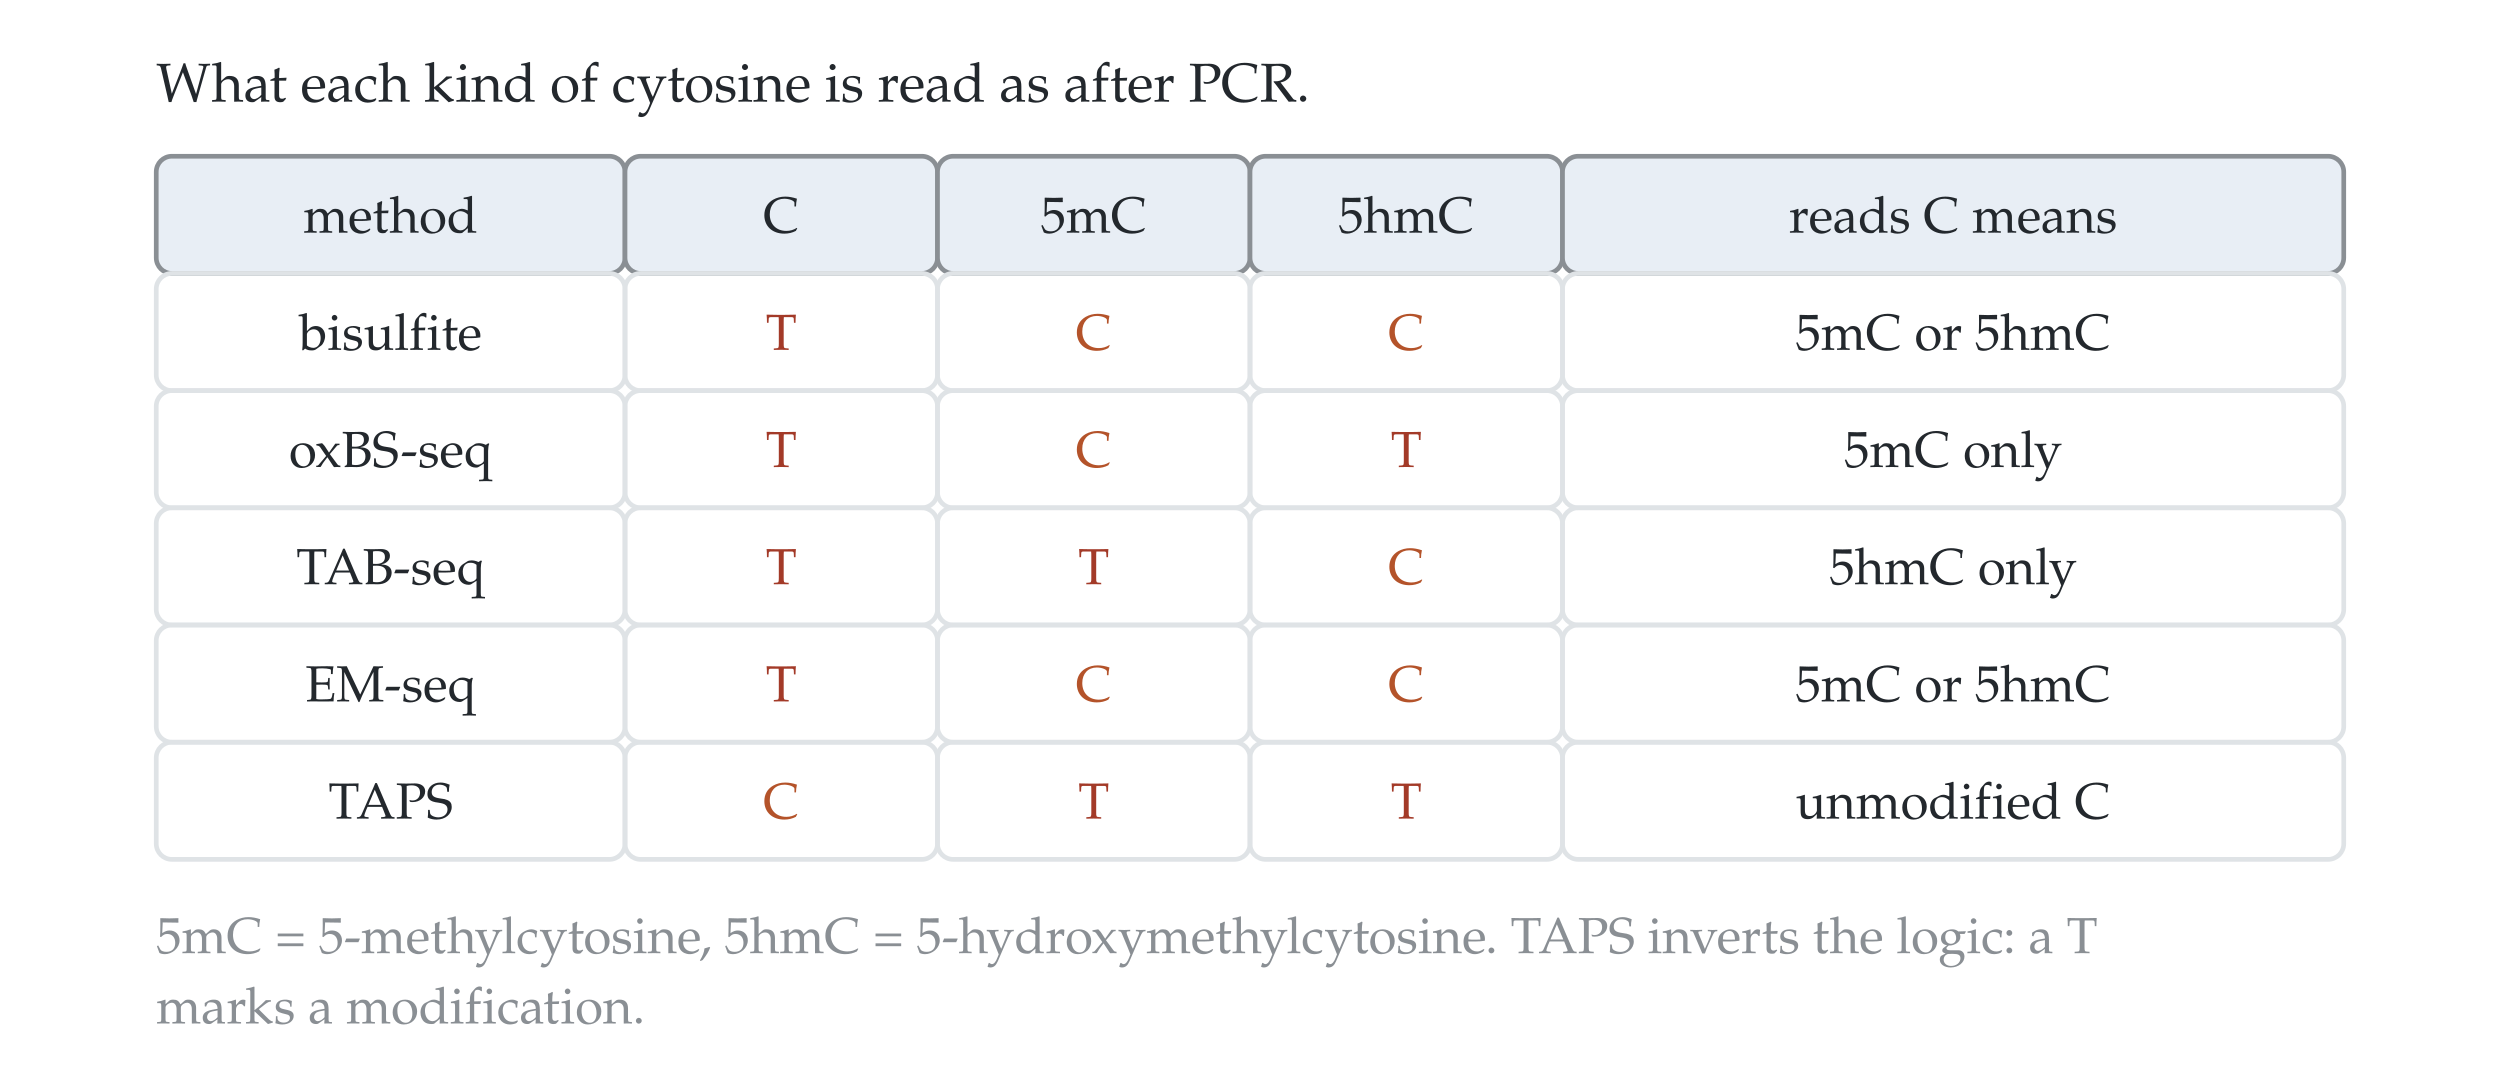
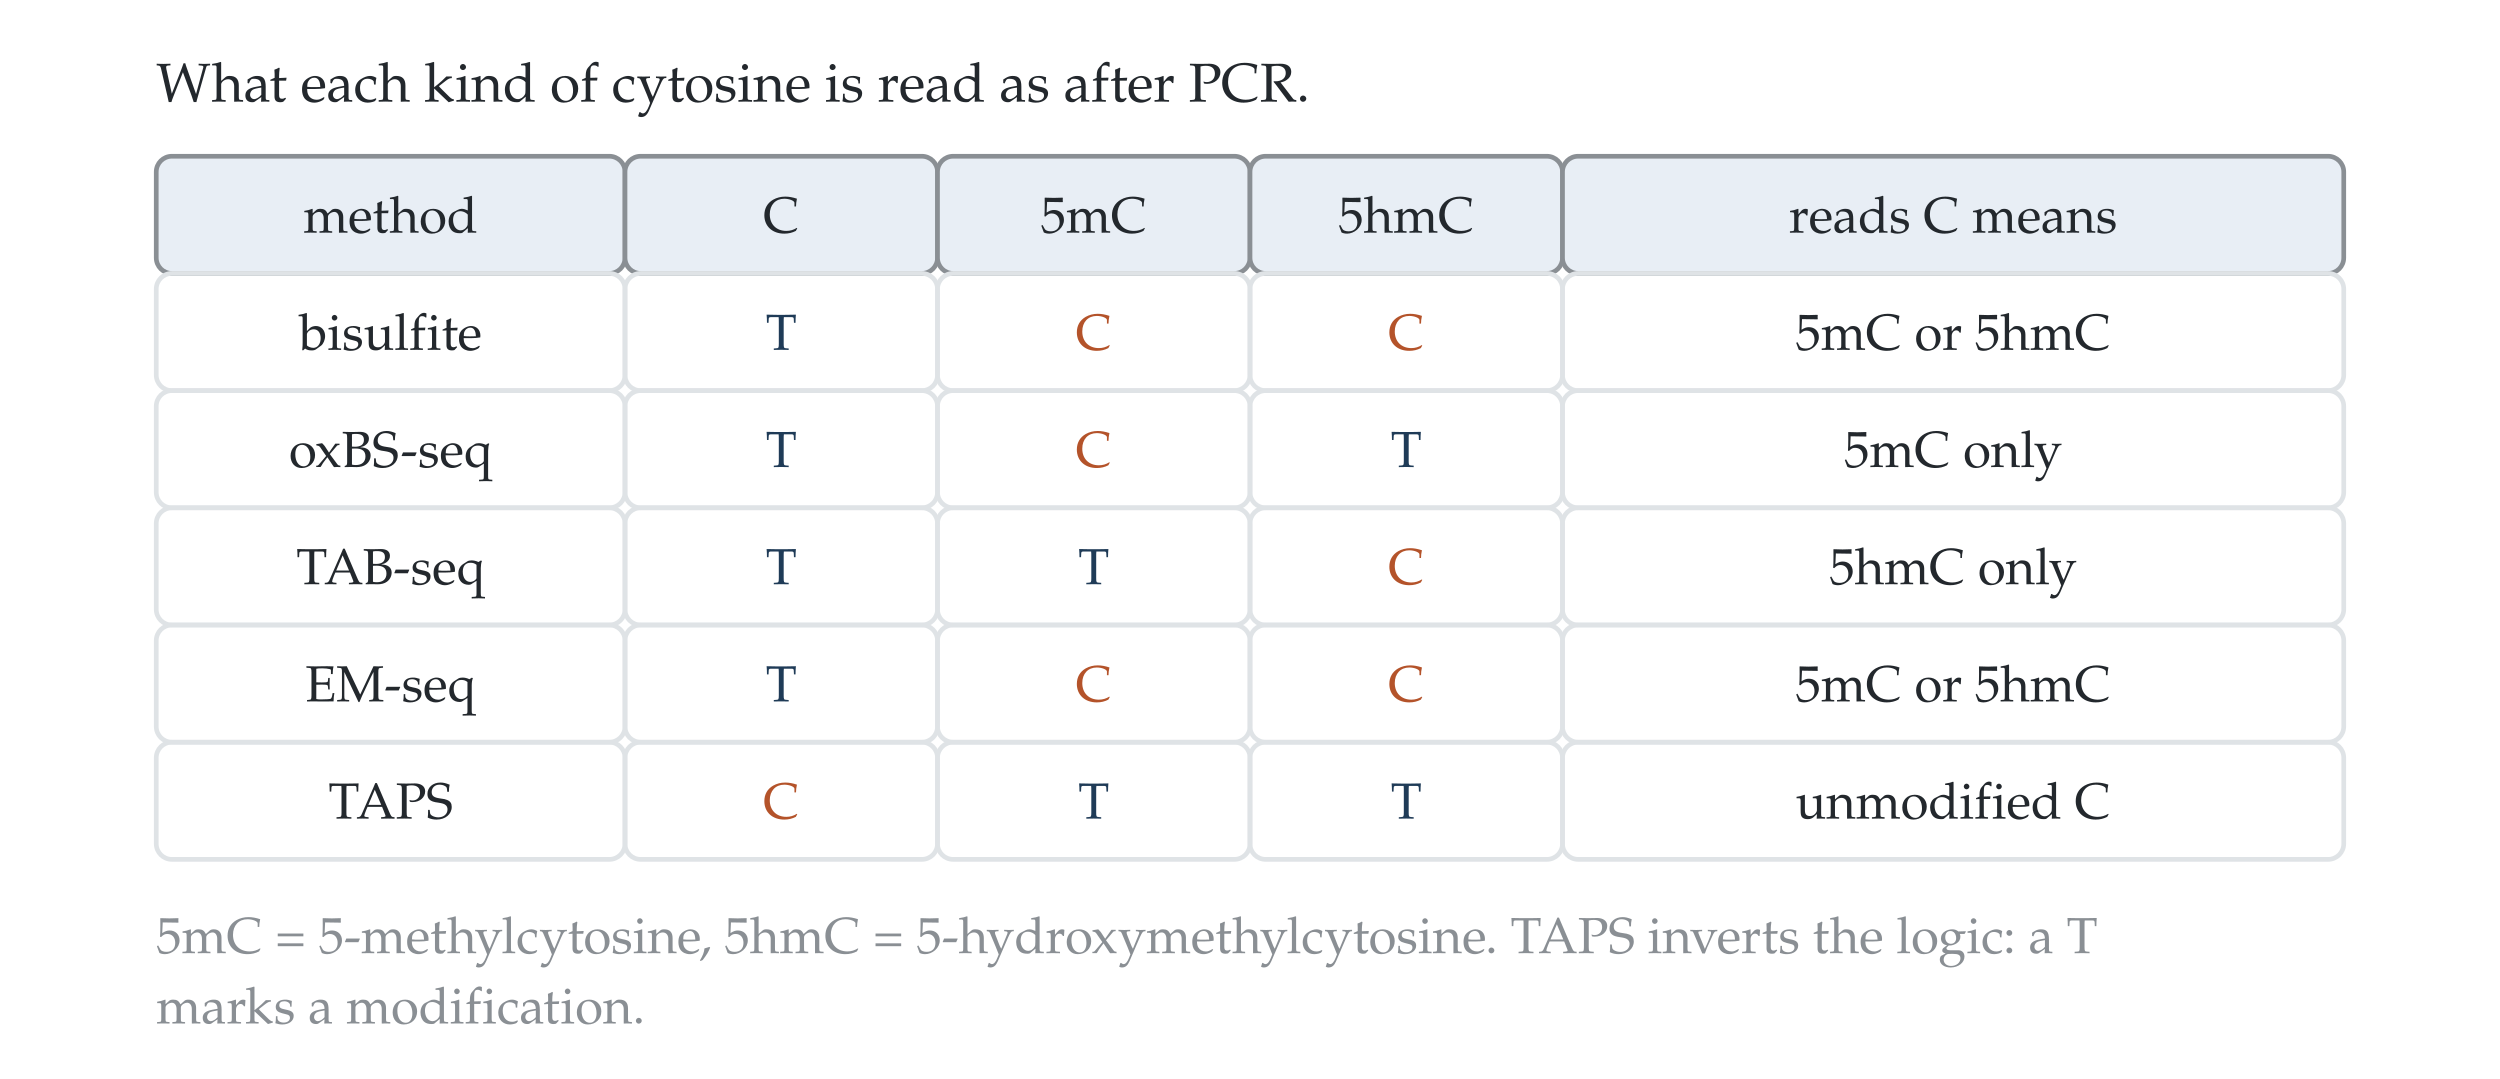
<svg xmlns="http://www.w3.org/2000/svg" viewBox="0 0 640 276" width="640" height="276" font-family="&quot;Palatino Linotype&quot;, &quot;Book Antiqua&quot;, Palatino, FreeSerif, serif" fill="#23282d">
  <rect width="640" height="276" fill="none" />
  <text x="40" y="26" font-size="14" fill="#23282d">What each kind of cytosine is read as after PCR.</text>
  <rect x="40" y="40" width="120" height="30" rx="4" fill="#e8eef5" stroke="#8a8f94" stroke-width="1.2" />
  <text x="100.0" y="59.55" font-size="13" text-anchor="middle" fill="#23282d">method</text>
  <rect x="160" y="40" width="80" height="30" rx="4" fill="#e8eef5" stroke="#8a8f94" stroke-width="1.2" />
  <text x="200.0" y="59.55" font-size="13" text-anchor="middle" fill="#23282d">C</text>
  <rect x="240" y="40" width="80" height="30" rx="4" fill="#e8eef5" stroke="#8a8f94" stroke-width="1.2" />
  <text x="280.0" y="59.55" font-size="13" text-anchor="middle" fill="#23282d">5mC</text>
  <rect x="320" y="40" width="80" height="30" rx="4" fill="#e8eef5" stroke="#8a8f94" stroke-width="1.2" />
  <text x="360.0" y="59.55" font-size="13" text-anchor="middle" fill="#23282d">5hmC</text>
  <rect x="400" y="40" width="200" height="30" rx="4" fill="#e8eef5" stroke="#8a8f94" stroke-width="1.2" />
  <text x="500.0" y="59.55" font-size="13" text-anchor="middle" fill="#23282d">reads C means</text>
  <rect x="40" y="70" width="120" height="30" rx="4" fill="none" stroke="#dfe3e6" stroke-width="1.2" />
  <text x="100.0" y="89.55" font-size="13" text-anchor="middle" fill="#23282d">bisulfite</text>
  <rect x="160" y="70" width="80" height="30" rx="4" fill="none" stroke="#dfe3e6" stroke-width="1.2" />
-   <text x="200.0" y="89.55" font-size="13" text-anchor="middle" fill="#a33a28">T</text>
+   <text x="200.0" y="89.55" font-size="13" text-anchor="middle" fill="#1f3b57">T</text>
  <rect x="240" y="70" width="80" height="30" rx="4" fill="none" stroke="#dfe3e6" stroke-width="1.2" />
  <text x="280.0" y="89.55" font-size="13" text-anchor="middle" fill="#b4532a">C</text>
  <rect x="320" y="70" width="80" height="30" rx="4" fill="none" stroke="#dfe3e6" stroke-width="1.2" />
  <text x="360.0" y="89.55" font-size="13" text-anchor="middle" fill="#b4532a">C</text>
  <rect x="400" y="70" width="200" height="30" rx="4" fill="none" stroke="#dfe3e6" stroke-width="1.2" />
  <text x="500.0" y="89.55" font-size="13" text-anchor="middle" fill="#23282d">5mC or 5hmC</text>
  <rect x="40" y="100" width="120" height="30" rx="4" fill="none" stroke="#dfe3e6" stroke-width="1.2" />
  <text x="100.0" y="119.55" font-size="13" text-anchor="middle" fill="#23282d">oxBS-seq</text>
  <rect x="160" y="100" width="80" height="30" rx="4" fill="none" stroke="#dfe3e6" stroke-width="1.2" />
-   <text x="200.0" y="119.55" font-size="13" text-anchor="middle" fill="#a33a28">T</text>
+   <text x="200.0" y="119.55" font-size="13" text-anchor="middle" fill="#1f3b57">T</text>
  <rect x="240" y="100" width="80" height="30" rx="4" fill="none" stroke="#dfe3e6" stroke-width="1.2" />
  <text x="280.0" y="119.55" font-size="13" text-anchor="middle" fill="#b4532a">C</text>
  <rect x="320" y="100" width="80" height="30" rx="4" fill="none" stroke="#dfe3e6" stroke-width="1.2" />
-   <text x="360.0" y="119.55" font-size="13" text-anchor="middle" fill="#a33a28">T</text>
+   <text x="360.0" y="119.55" font-size="13" text-anchor="middle" fill="#1f3b57">T</text>
  <rect x="400" y="100" width="200" height="30" rx="4" fill="none" stroke="#dfe3e6" stroke-width="1.2" />
  <text x="500.0" y="119.55" font-size="13" text-anchor="middle" fill="#23282d">5mC only</text>
  <rect x="40" y="130" width="120" height="30" rx="4" fill="none" stroke="#dfe3e6" stroke-width="1.2" />
  <text x="100.0" y="149.55" font-size="13" text-anchor="middle" fill="#23282d">TAB-seq</text>
  <rect x="160" y="130" width="80" height="30" rx="4" fill="none" stroke="#dfe3e6" stroke-width="1.2" />
-   <text x="200.0" y="149.55" font-size="13" text-anchor="middle" fill="#a33a28">T</text>
+   <text x="200.0" y="149.55" font-size="13" text-anchor="middle" fill="#1f3b57">T</text>
  <rect x="240" y="130" width="80" height="30" rx="4" fill="none" stroke="#dfe3e6" stroke-width="1.2" />
-   <text x="280.0" y="149.55" font-size="13" text-anchor="middle" fill="#a33a28">T</text>
+   <text x="280.0" y="149.55" font-size="13" text-anchor="middle" fill="#1f3b57">T</text>
  <rect x="320" y="130" width="80" height="30" rx="4" fill="none" stroke="#dfe3e6" stroke-width="1.2" />
  <text x="360.0" y="149.55" font-size="13" text-anchor="middle" fill="#b4532a">C</text>
  <rect x="400" y="130" width="200" height="30" rx="4" fill="none" stroke="#dfe3e6" stroke-width="1.2" />
  <text x="500.0" y="149.55" font-size="13" text-anchor="middle" fill="#23282d">5hmC only</text>
  <rect x="40" y="160" width="120" height="30" rx="4" fill="none" stroke="#dfe3e6" stroke-width="1.2" />
  <text x="100.0" y="179.55" font-size="13" text-anchor="middle" fill="#23282d">EM-seq</text>
  <rect x="160" y="160" width="80" height="30" rx="4" fill="none" stroke="#dfe3e6" stroke-width="1.2" />
-   <text x="200.0" y="179.55" font-size="13" text-anchor="middle" fill="#a33a28">T</text>
+   <text x="200.0" y="179.55" font-size="13" text-anchor="middle" fill="#1f3b57">T</text>
  <rect x="240" y="160" width="80" height="30" rx="4" fill="none" stroke="#dfe3e6" stroke-width="1.2" />
  <text x="280.0" y="179.55" font-size="13" text-anchor="middle" fill="#b4532a">C</text>
  <rect x="320" y="160" width="80" height="30" rx="4" fill="none" stroke="#dfe3e6" stroke-width="1.2" />
  <text x="360.0" y="179.55" font-size="13" text-anchor="middle" fill="#b4532a">C</text>
  <rect x="400" y="160" width="200" height="30" rx="4" fill="none" stroke="#dfe3e6" stroke-width="1.2" />
  <text x="500.0" y="179.55" font-size="13" text-anchor="middle" fill="#23282d">5mC or 5hmC</text>
  <rect x="40" y="190" width="120" height="30" rx="4" fill="none" stroke="#dfe3e6" stroke-width="1.2" />
  <text x="100.0" y="209.55" font-size="13" text-anchor="middle" fill="#23282d">TAPS</text>
  <rect x="160" y="190" width="80" height="30" rx="4" fill="none" stroke="#dfe3e6" stroke-width="1.2" />
  <text x="200.0" y="209.55" font-size="13" text-anchor="middle" fill="#b4532a">C</text>
  <rect x="240" y="190" width="80" height="30" rx="4" fill="none" stroke="#dfe3e6" stroke-width="1.2" />
-   <text x="280.0" y="209.55" font-size="13" text-anchor="middle" fill="#a33a28">T</text>
+   <text x="280.0" y="209.55" font-size="13" text-anchor="middle" fill="#1f3b57">T</text>
  <rect x="320" y="190" width="80" height="30" rx="4" fill="none" stroke="#dfe3e6" stroke-width="1.2" />
-   <text x="360.0" y="209.55" font-size="13" text-anchor="middle" fill="#a33a28">T</text>
+   <text x="360.0" y="209.55" font-size="13" text-anchor="middle" fill="#1f3b57">T</text>
  <rect x="400" y="190" width="200" height="30" rx="4" fill="none" stroke="#dfe3e6" stroke-width="1.2" />
  <text x="500.0" y="209.55" font-size="13" text-anchor="middle" fill="#23282d">unmodified C</text>
  <text x="40" y="244" font-size="13" fill="#8a8f94">5mC = 5-methylcytosine, 5hmC = 5-hydroxymethylcytosine. TAPS inverts the logic: a T</text>
  <text x="40" y="262" font-size="13" fill="#8a8f94">marks a modification.</text>
</svg>
